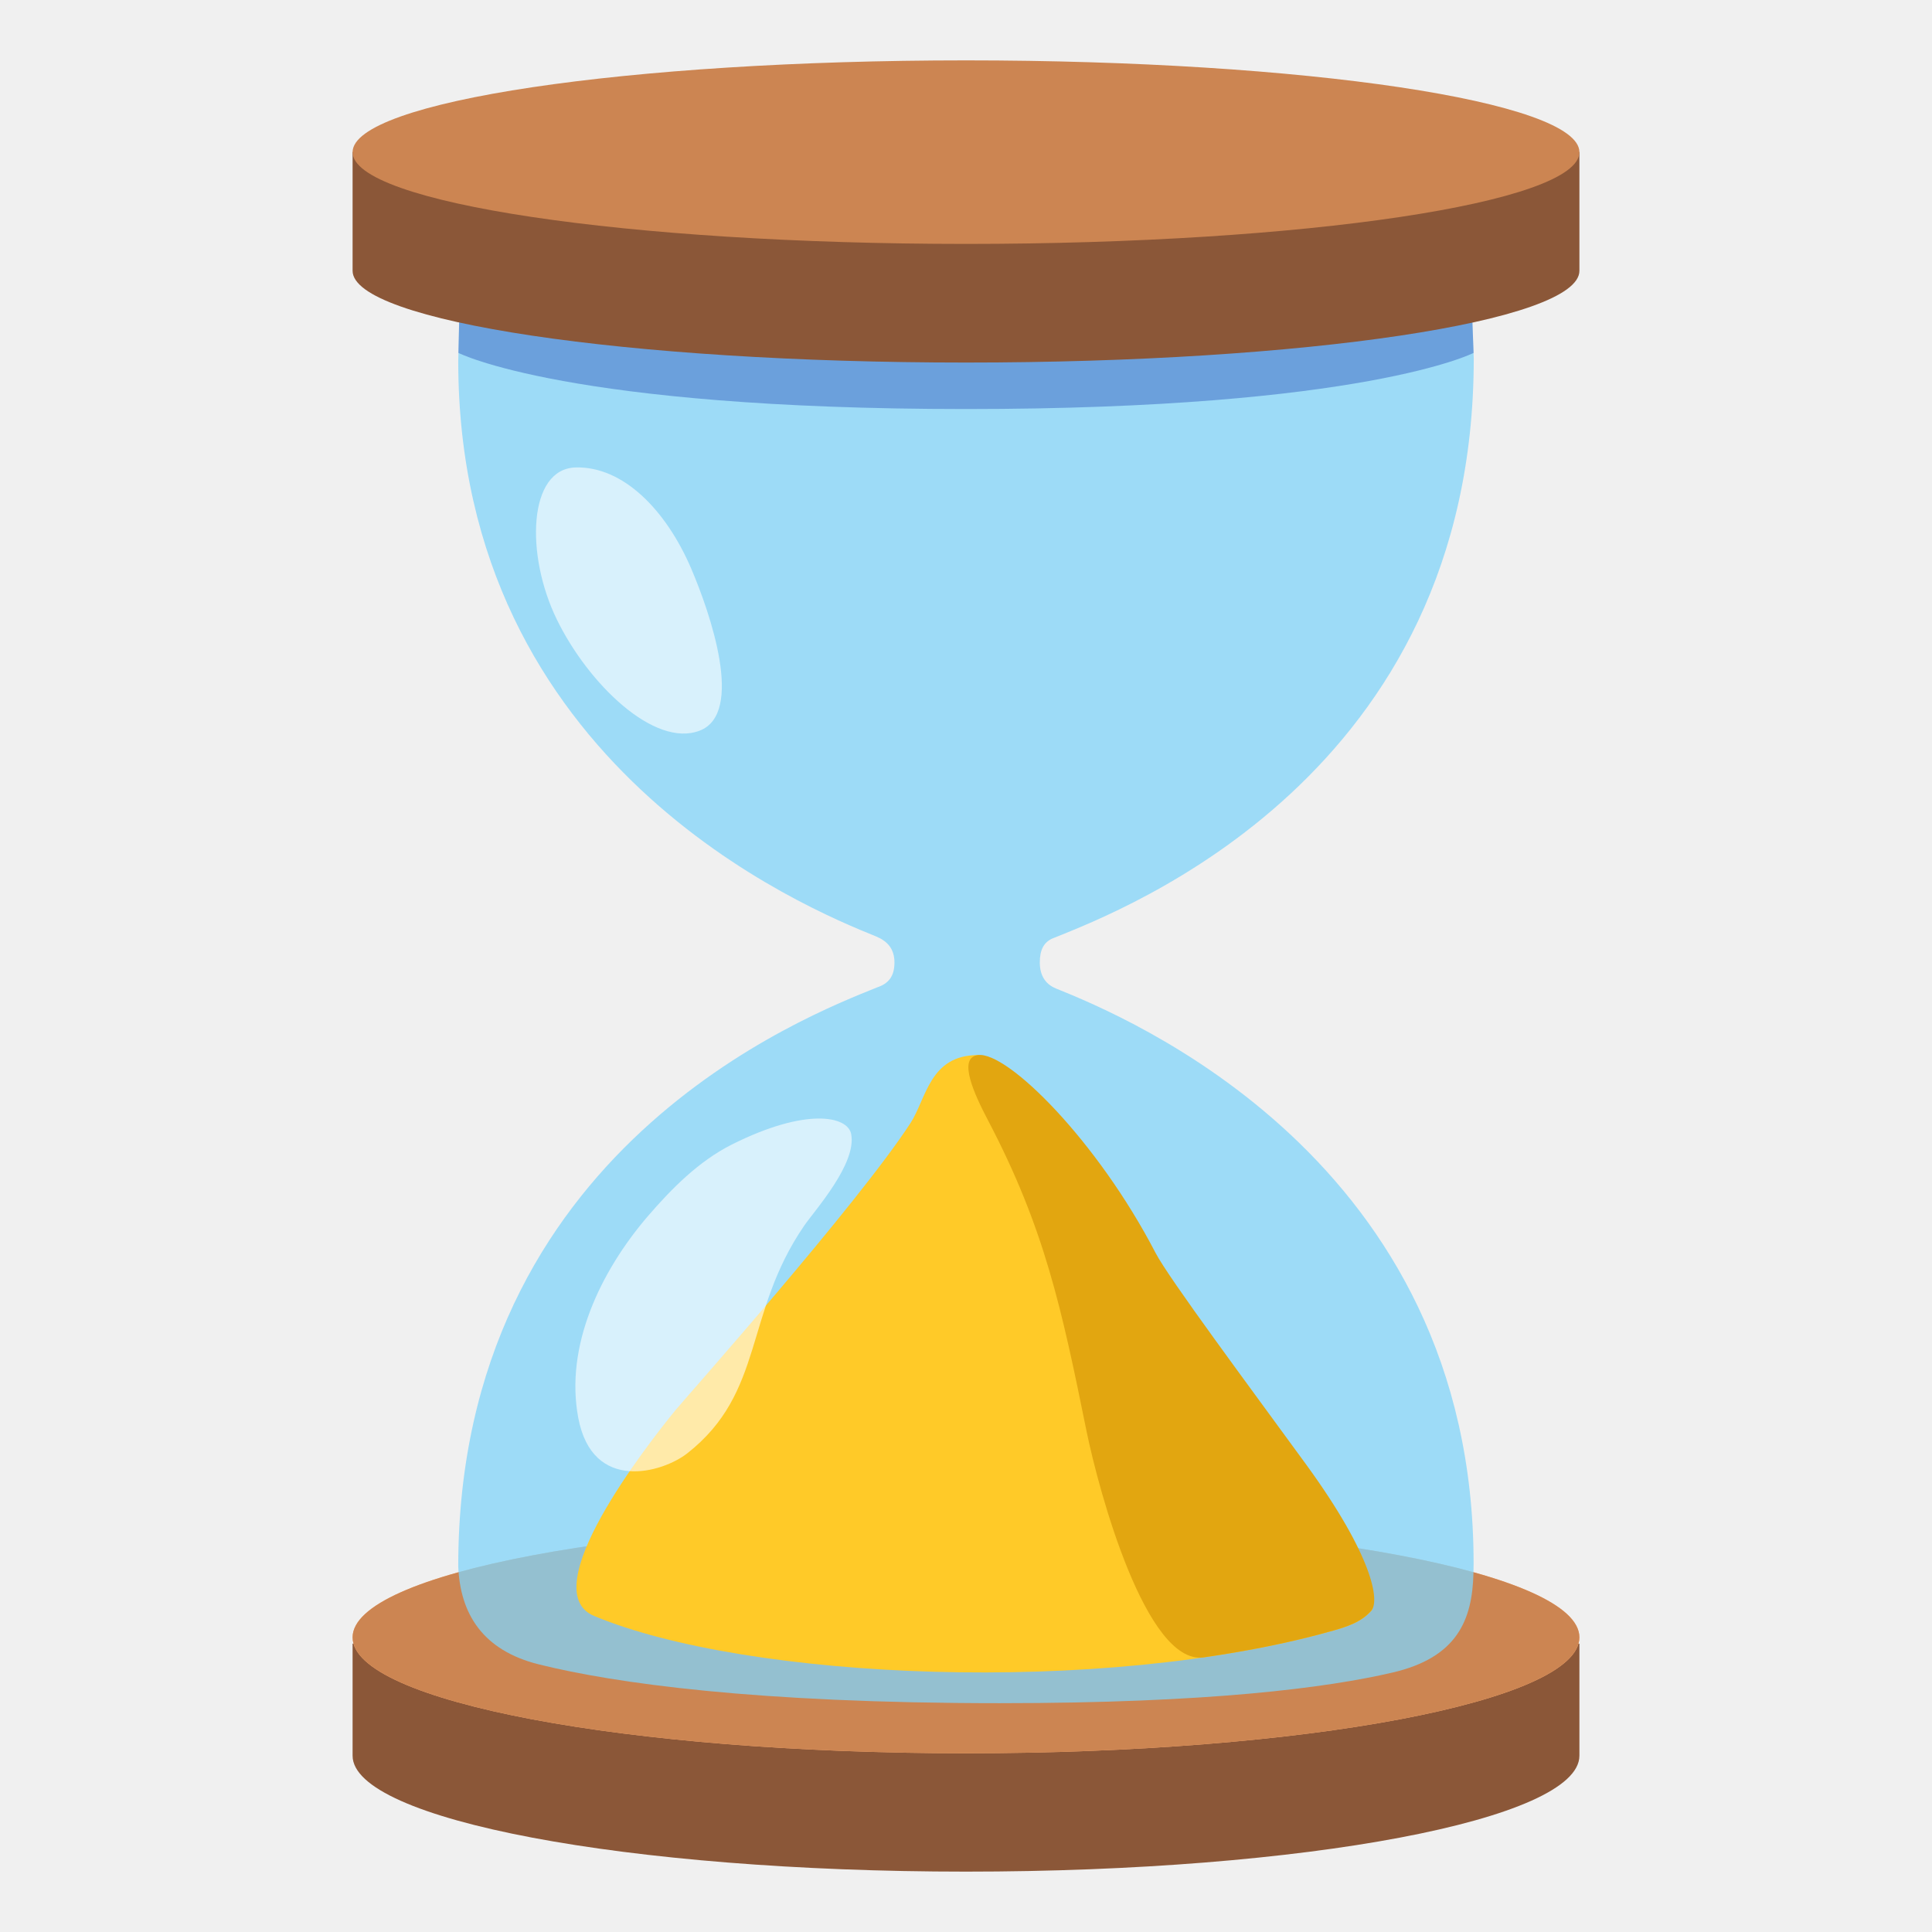
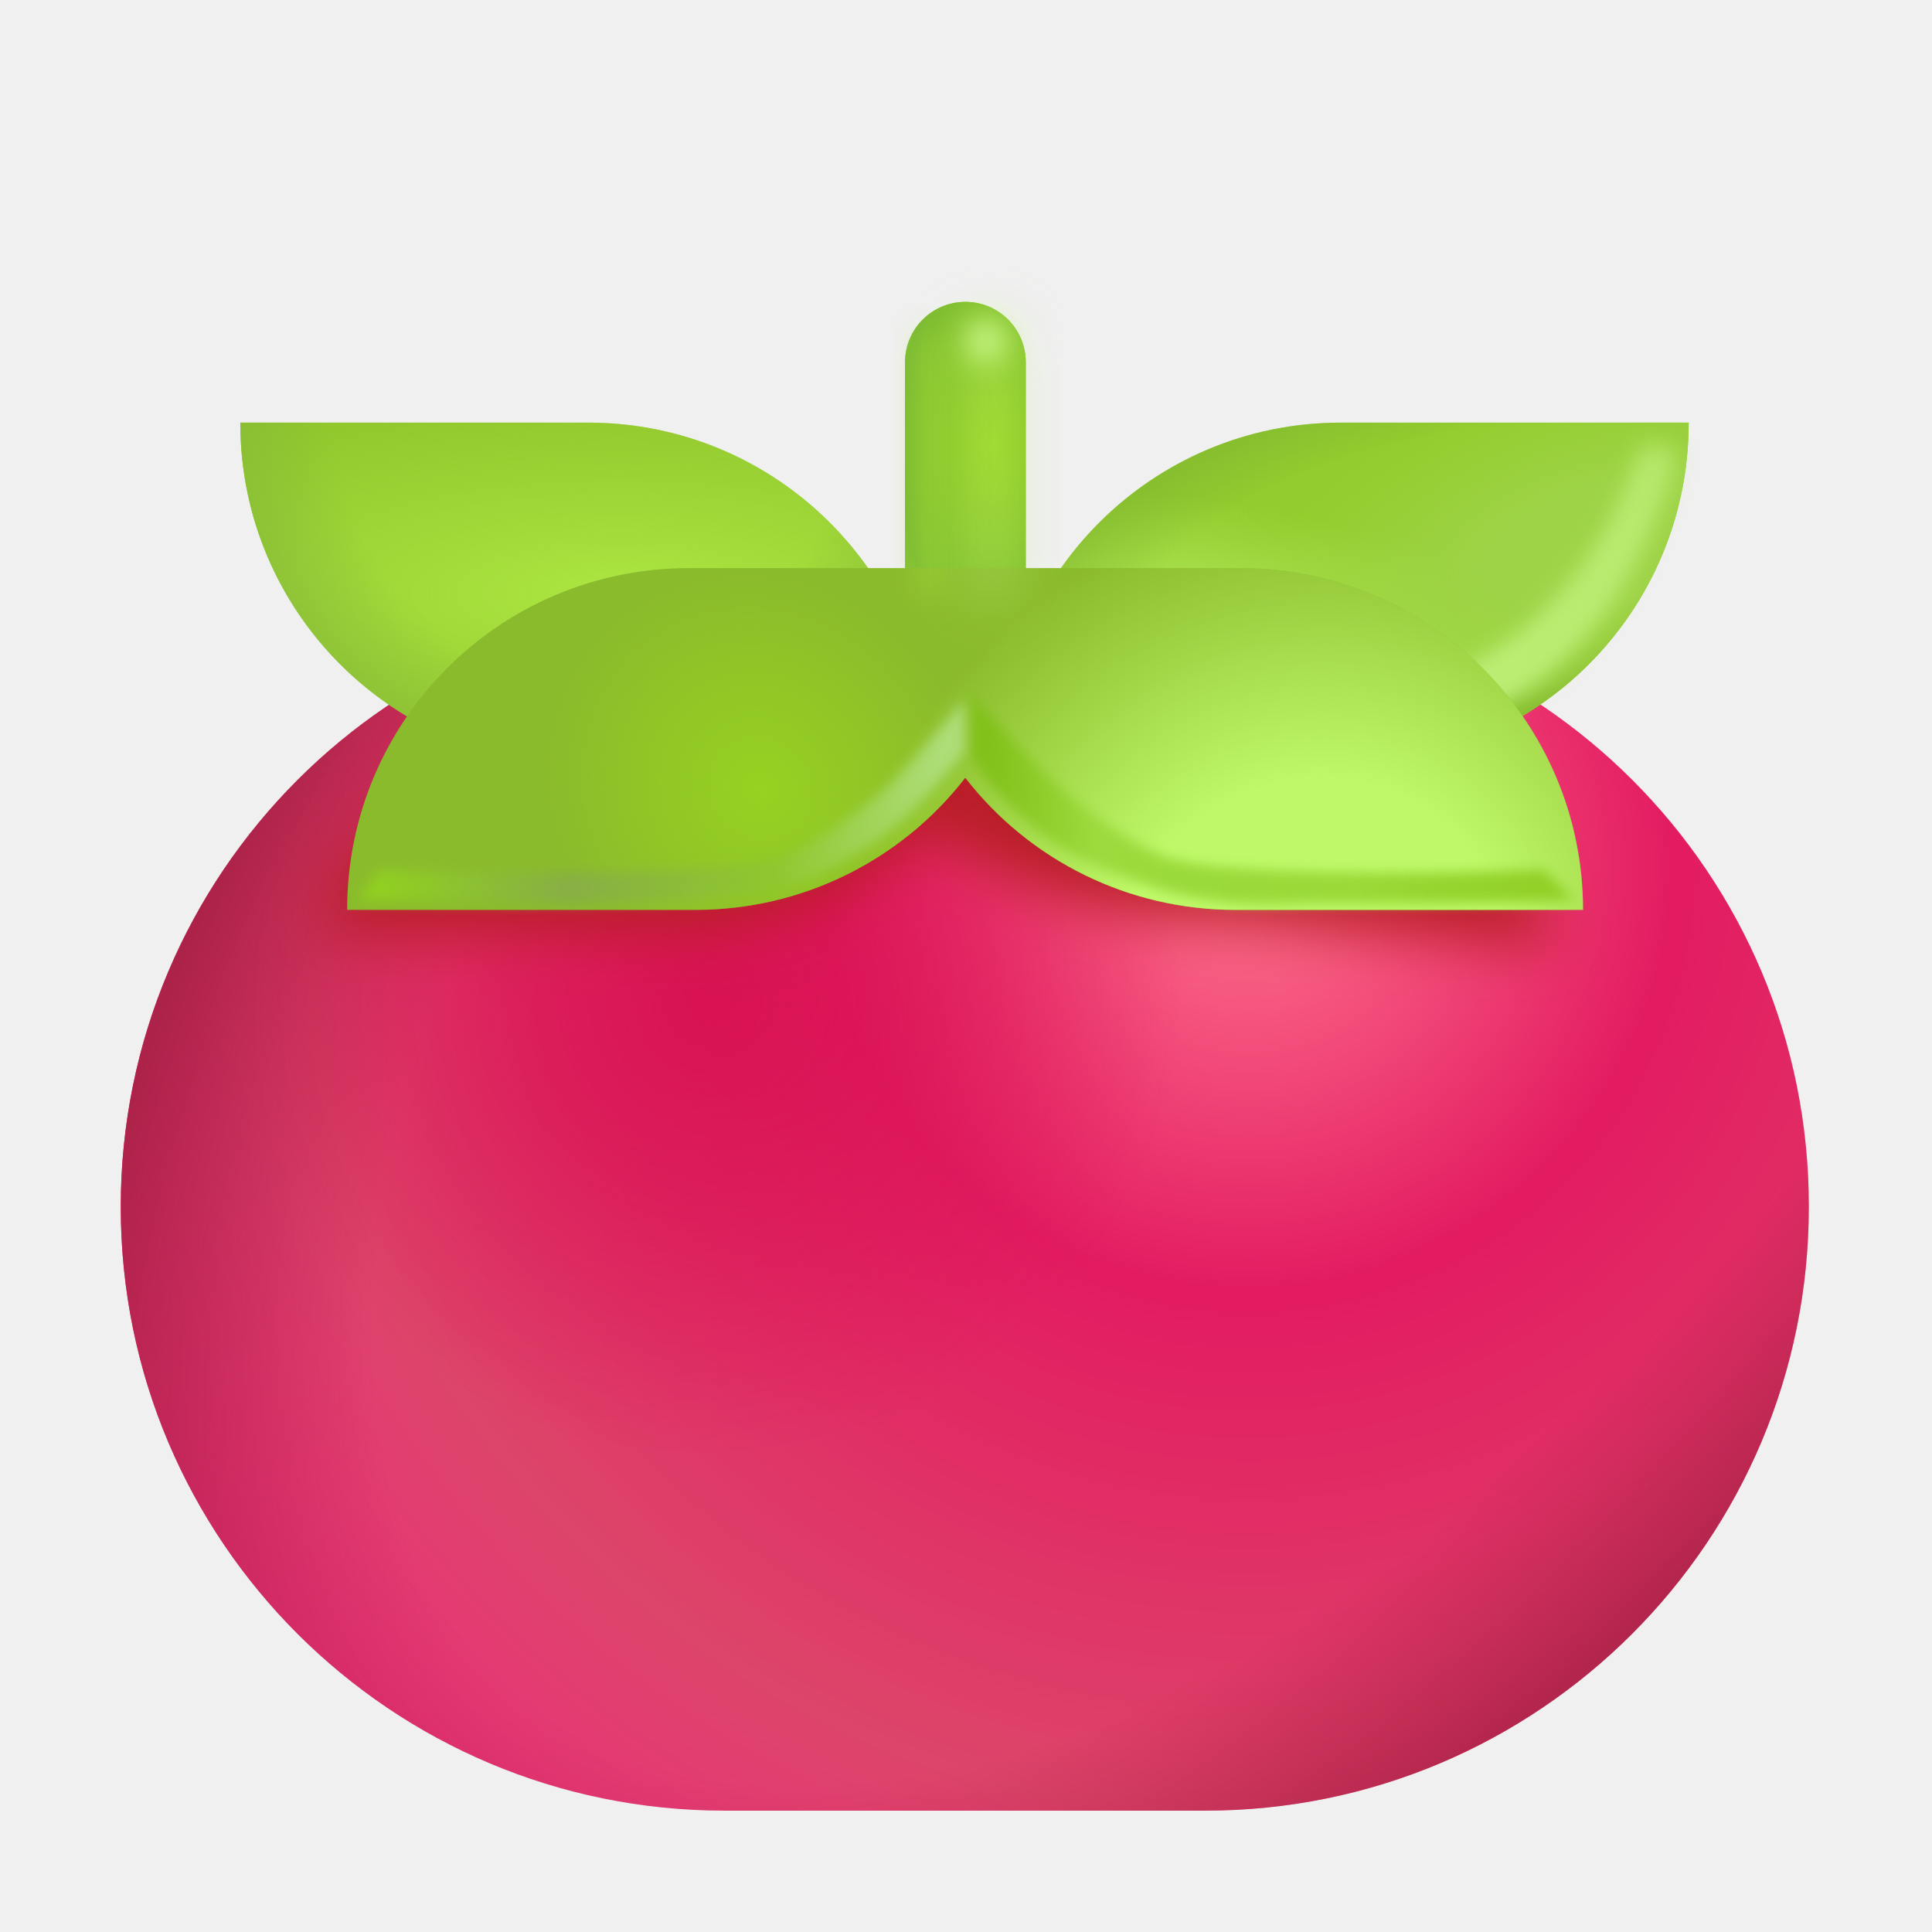
- <svg xmlns="http://www.w3.org/2000/svg" width="128" height="128" viewBox="0 0 128 128">
-   <path fill="#8B5738" d="M23.36 116.32v-7.42c7.4-1.9 67.86 0 81.28 0v7.42c0 4.24-18.2 7.68-40.64 7.68s-40.64-3.44-40.64-7.68z" />
-   <ellipse cx="64" cy="108.48" fill="#FFB17A" rx="40.64" ry="7.68" />
-   <ellipse cx="64" cy="108.48" fill="#CC8552" rx="40.64" ry="7.68" />
-   <path fill="#81D4FA" d="M69.96 65.49c-.75-.31-1.07-.92-1.07-1.73c0-.81.25-1.39.98-1.64c4.61-1.86 27.77-10.73 27.77-38.36l-.18-4.82l-66.98-.08l-.12 5.07c0 26.79 23.08 36.25 27.68 38.11c.75.31 1.22.82 1.22 1.73s-.39 1.39-1.13 1.64c-4.61 1.86-27.77 10.73-27.77 38.36c.12 3.12 1.6 5.57 5.34 6.5c5.03 1.25 14.38 2.57 30.53 2.57c13.91 0 21.7-1.02 26.03-2.03c4.25-.99 5.29-3.44 5.36-6.6l.01-.61c.01-26.79-23.06-36.25-27.67-38.11z" opacity=".75" />
-   <path fill="#1D44B3" d="m97.46 18.94l-66.98-.08l-.11 4.52S37.62 27.1 64 27.1s33.63-3.72 33.63-3.72l-.17-4.44z" opacity=".39" />
-   <path fill="#8B5738" d="M23.36 17.94v-7.87c7.18-.96 70.91 0 81.28 0v7.87c0 3.36-18.2 6.08-40.64 6.08s-40.64-2.72-40.64-6.08z" />
-   <ellipse cx="64" cy="10.08" fill="#CC8552" rx="40.64" ry="6.08" />
-   <path fill="#FFCA28" d="M60.32 74.41c1.06-1.64 1.27-4.51 4.48-4.51c1.81 0 28.02 34.52 26.07 36.8c-.65.76-1.61 1.07-2.53 1.33c-15.38 4.34-38.86 3.26-48.98-.97c-4.03-1.68 3.51-11.33 5.39-13.63c.66-.8 12.06-13.62 15.57-19.02z" />
-   <path fill="#E2A610" d="M65.45 74.21c3.76 7.16 4.89 12.49 6.53 20.58c.84 4.11 3.96 15.49 7.74 15.02c3.04-.44 5.95-1.02 8.61-1.78c.92-.26 1.88-.57 2.53-1.33c.55-.65.1-3.59-4.3-9.64c-3.77-5.17-9.14-12.39-10-14.05c-3.86-7.44-9.81-13.35-11.76-13.11c-1.39.16-.22 2.65.65 4.31z" />
-   <path fill="#FFF" d="M42.9 80.6c-3.13 3.66-5.48 8.58-4.59 13.33c.94 5.01 5.6 3.63 7.22 2.36c5.16-4.05 3.75-9.24 7.74-15.07c.68-1 3.52-4.13 3.12-6.1c-.24-1.17-2.96-1.77-7.91.71c-2.18 1.1-3.97 2.9-5.58 4.77zm2.89-42.94c1.26 2.94 3.56 9.61.56 10.75c-3 1.15-7.39-3.11-9.47-7.39s-1.89-9.96 1.25-10.05c3.14-.09 5.99 2.8 7.66 6.69z" opacity=".6" />
+ <svg xmlns="http://www.w3.org/2000/svg" width="32" height="32" viewBox="0 0 32 32">
+   <g fill="none">
+     <path stroke="#8ECB1F" stroke-linecap="round" stroke-linejoin="round" stroke-miterlimit="10" stroke-width="2" d="M15.99 10.42V6" />
+     <path stroke="url(#f2385id0)" stroke-linecap="round" stroke-linejoin="round" stroke-miterlimit="10" stroke-width="2" d="M15.99 10.42V6" />
+     <path fill="url(#f2385id1)" d="M19.97 9.99H12c-5.53 0-10 4.48-10 10c0 5.53 4.48 10 10 10h7.96c5.53 0 10-4.48 10-10c.01-5.52-4.47-10-9.99-10Z" />
+     <path fill="url(#f2385id2)" d="M19.97 9.99H12c-5.53 0-10 4.48-10 10c0 5.53 4.48 10 10 10h7.96c5.53 0 10-4.48 10-10c.01-5.52-4.47-10-9.99-10Z" />
+     <path fill="url(#f2385id3)" d="M19.97 9.99H12c-5.53 0-10 4.48-10 10c0 5.53 4.48 10 10 10h7.96c5.53 0 10-4.48 10-10c.01-5.52-4.47-10-9.99-10Z" />
+     <path fill="#93CC2E" d="M22.21 7h5.76c0 3.13-2.53 5.66-5.66 5.66h-5.76c0-3.13 2.53-5.66 5.66-5.66Z" />
+     <path fill="url(#f2385id4)" d="M22.21 7h5.76c0 3.13-2.53 5.66-5.66 5.66h-5.76c0-3.13 2.53-5.66 5.66-5.66Z" />
+     <path fill="url(#f2385id5)" d="M22.21 7h5.76c0 3.13-2.53 5.66-5.66 5.66h-5.76c0-3.13 2.53-5.66 5.66-5.66Z" />
+     <path fill="url(#f2385id6)" d="M22.21 7h5.76c0 3.13-2.53 5.66-5.66 5.66h-5.76c0-3.13 2.53-5.66 5.66-5.66Z" />
+     <g filter="url(#f2385idb)">
+       <path stroke="url(#f2385idj)" stroke-width=".5" d="M27.547 7.375c-.198.75-.985 3.625-3.485 4.313" />
+     </g>
+     <g filter="url(#f2385idc)">
+       <path stroke="url(#f2385idk)" stroke-width=".5" d="M27.406 7.5c-.198.75-1.281 3.375-3.781 4.063" />
+     </g>
+     <path fill="#85BA1F" d="M9.64 12.66h5.76C15.4 9.53 12.87 7 9.74 7H3.98c0 3.13 2.53 5.66 5.66 5.66Z" />
+     <path fill="url(#f2385id7)" d="M9.64 12.66h5.76C15.4 9.53 12.87 7 9.74 7H3.98c0 3.13 2.53 5.66 5.66 5.66Z" />
+     <path fill="url(#f2385id8)" d="M9.64 12.66h5.76C15.4 9.53 12.87 7 9.74 7H3.98c0 3.13 2.53 5.66 5.66 5.66Z" />
+     <g fill-rule="evenodd" clip-rule="evenodd" filter="url(#f2385idd)">
+       <path fill="#96CB36" d="M5.344 15.406h5.743c1.704 0 3.234-.747 4.267-1.672c1.016.705 2.71 1.454 4.631 1.454l5.734.468c0-1.514-2.529-2.996-5.634-2.996H16.28c.28-.442.433-.877.43-1.254l-5.733 1.254c-3.115 0-5.633 1.228-5.633 2.746Z" />
+       <path fill="#B81D25" d="M5.344 15.406h5.743c1.704 0 3.234-.747 4.267-1.672c1.016.705 2.71 1.454 4.631 1.454l5.734.468c0-1.514-2.529-2.996-5.634-2.996H16.28c.28-.442.433-.877.43-1.254l-5.733 1.254c-3.115 0-5.633 1.228-5.633 2.746Z" />
+     </g>
+     <path fill="#80AF1F" fill-rule="evenodd" d="M5.75 15.07h5.77a5.646 5.646 0 0 0 4.468-2.188a5.648 5.648 0 0 0 4.472 2.188h5.76c0-3.12-2.54-5.66-5.66-5.66h-9.15c-3.13 0-5.66 2.53-5.66 5.66Z" clip-rule="evenodd" />
+     <path fill="url(#f2385id9)" fill-rule="evenodd" d="M5.75 15.07h5.77a5.646 5.646 0 0 0 4.468-2.188a5.648 5.648 0 0 0 4.472 2.188h5.76c0-3.12-2.54-5.66-5.66-5.66h-9.15c-3.13 0-5.66 2.53-5.66 5.66Z" clip-rule="evenodd" />
+     <path fill="url(#f2385ida)" fill-rule="evenodd" d="M5.75 15.07h5.77a5.646 5.646 0 0 0 4.468-2.188a5.648 5.648 0 0 0 4.472 2.188h5.76c0-3.12-2.54-5.66-5.66-5.66h-9.15c-3.13 0-5.66 2.53-5.66 5.66Z" clip-rule="evenodd" />
+     <g filter="url(#f2385ide)">
+       <path stroke="#BFF079" stroke-linecap="round" stroke-width=".3" d="M16.406 5.625v4.156" />
+     </g>
+     <g filter="url(#f2385idf)">
+       <path stroke="#A2DA38" stroke-linecap="round" stroke-width=".2" d="M15.4 5.625v4.156" />
+     </g>
+     <g filter="url(#f2385idg)">
+       <ellipse cx="16.33" cy="5.647" fill="#CEFB8E" rx=".33" ry=".353" />
+     </g>
+     <g fill-rule="evenodd" clip-rule="evenodd" filter="url(#f2385idh)">
+       <path fill="url(#f2385idl)" d="M17.281 13.828c-.535-.431-1.015-.937-1.234-1.375v-.984c.264.279 1.228 1.363 1.745 1.78c.521.42 1.077.792 1.535.952c.216.076.617.137 1.153.18c.526.041 1.158.064 1.819.075c1.321.02 2.371-.013 3.28-.05l.483.5a75.26 75.26 0 0 1-3.77.05c-.667-.01-1.27.043-1.812 0c-.534-.043-1.055-.153-1.34-.253c-.542-.19-1.323-.443-1.859-.875Z" />
+       <path fill="url(#f2385idm)" d="M17.281 13.828c-.535-.431-1.015-.937-1.234-1.375v-.984c.264.279 1.228 1.363 1.745 1.78c.521.42 1.077.792 1.535.952c.216.076.617.137 1.153.18c.526.041 1.158.064 1.819.075c1.321.02 2.371-.013 3.28-.05l.483.5a75.26 75.26 0 0 1-3.77.05c-.667-.01-1.27.043-1.812 0c-.534-.043-1.055-.153-1.34-.253c-.542-.19-1.323-.443-1.859-.875Z" />
+     </g>
+     <g filter="url(#f2385idi)">
+       <path fill="url(#f2385idn)" fill-rule="evenodd" d="M14.766 13.734c.535-.431.936-.987 1.214-1.281v-.86c-.264.28-1.015 1.24-1.532 1.655c-.521.42-1.077.793-1.535.954c-.216.075-.617.136-1.153.178c-.526.042-1.158.065-1.819.075a71.496 71.496 0 0 1-3.654-.049l-.365.5c.915.037 2.694.07 4.027.05c.666-.01 1.31-.034 1.851-.077c.534-.043.994-.106 1.278-.205a5.86 5.86 0 0 0 1.688-.94Z" clip-rule="evenodd" />
+     </g>
+     <defs>
+       <radialGradient id="f2385id0" cx="0" cy="0" r="1" gradientTransform="matrix(0 5.78125 -2.62442 0 16.438 7.375)" gradientUnits="userSpaceOnUse">
+         <stop stop-color="#98D31D" />
+         <stop offset=".582" stop-color="#7BB933" />
+         <stop offset="1" stop-color="#9DD538" stop-opacity="0" />
+       </radialGradient>
+       <radialGradient id="f2385id1" cx="0" cy="0" r="1" gradientTransform="rotate(137.703 7.532 11.177) scale(20.6174)" gradientUnits="userSpaceOnUse">
+         <stop stop-color="#FF738E" />
+         <stop offset=".34" stop-color="#E31B61" />
+         <stop offset=".756" stop-color="#DD456A" />
+         <stop offset="1" stop-color="#EB307B" />
+       </radialGradient>
+       <radialGradient id="f2385id2" cx="0" cy="0" r="1" gradientTransform="rotate(130.885 6.903 11.843) scale(24.6355 14.1886)" gradientUnits="userSpaceOnUse">
+         <stop stop-color="#B91B46" stop-opacity="0" />
+         <stop offset=".733" stop-color="#B31E47" stop-opacity="0" />
+         <stop offset="1" stop-color="#AC2248" />
+       </radialGradient>
+       <radialGradient id="f2385id3" cx="0" cy="0" r="1" gradientTransform="rotate(67.051 -6.593 17.196) scale(7.53378 7.7933)" gradientUnits="userSpaceOnUse">
+         <stop stop-color="#D91253" />
+         <stop offset="1" stop-color="#D81254" stop-opacity="0" />
+       </radialGradient>
+       <radialGradient id="f2385id4" cx="0" cy="0" r="1" gradientTransform="matrix(11.06253 1.4725 -.40707 3.05823 18.688 11.188)" gradientUnits="userSpaceOnUse">
+         <stop stop-color="#BFF96A" />
+         <stop offset="1" stop-color="#BCF56A" stop-opacity="0" />
+       </radialGradient>
+       <radialGradient id="f2385id5" cx="0" cy="0" r="1" gradientTransform="matrix(-7.5 1.87497 -.7347 -2.93888 23.5 9.063)" gradientUnits="userSpaceOnUse">
+         <stop stop-color="#81B335" stop-opacity="0" />
+         <stop offset=".574" stop-color="#82B632" stop-opacity="0" />
+         <stop offset="1" stop-color="#83BA2D" />
+       </radialGradient>
+       <radialGradient id="f2385id6" cx="0" cy="0" r="1" gradientTransform="matrix(-5.875 1.62498 -.76158 -2.75345 26.563 9)" gradientUnits="userSpaceOnUse">
+         <stop offset=".34" stop-color="#9ED347" />
+         <stop offset="1" stop-color="#9DD43E" stop-opacity="0" />
+       </radialGradient>
+       <radialGradient id="f2385id7" cx="0" cy="0" r="1" gradientTransform="matrix(0 -6.955 21.6683 0 10.25 9.83)" gradientUnits="userSpaceOnUse">
+         <stop stop-color="#ADE742" />
+         <stop offset=".82" stop-color="#9BD03C" stop-opacity="0" />
+       </radialGradient>
+       <radialGradient id="f2385id8" cx="0" cy="0" r="1" gradientTransform="matrix(2.99752 6.6875 -6.31377 2.83 9.69 7)" gradientUnits="userSpaceOnUse">
+         <stop stop-color="#84B72D" stop-opacity="0" />
+         <stop offset=".597" stop-color="#86B837" stop-opacity="0" />
+         <stop offset="1" stop-color="#87B93B" />
+       </radialGradient>
+       <radialGradient id="f2385id9" cx="0" cy="0" r="1" gradientTransform="rotate(-56.348 26.03 -12.15) scale(13.1395 12.6753)" gradientUnits="userSpaceOnUse">
+         <stop offset=".252" stop-color="#BFF96A" />
+         <stop offset=".613" stop-color="#BDF66A" stop-opacity=".17" />
+       </radialGradient>
+       <radialGradient id="f2385ida" cx="0" cy="0" r="1" gradientTransform="matrix(2.53124 2.75 -2.55833 2.3548 12.593 13.063)" gradientUnits="userSpaceOnUse">
+         <stop stop-color="#97D121" />
+         <stop offset="1" stop-color="#98D120" stop-opacity="0" />
+       </radialGradient>
+       <filter id="f2385idb" width="4.592" height="5.417" x="23.596" y="6.911" color-interpolation-filters="sRGB" filterUnits="userSpaceOnUse">
+         <feFlood flood-opacity="0" result="BackgroundImageFix" />
+         <feBlend in="SourceGraphic" in2="BackgroundImageFix" result="shape" />
+         <feGaussianBlur result="effect1_foregroundBlur_18_27554" stdDeviation=".2" />
+       </filter>
+       <filter id="f2385idc" width="4.889" height="5.167" x="23.159" y="7.036" color-interpolation-filters="sRGB" filterUnits="userSpaceOnUse">
+         <feFlood flood-opacity="0" result="BackgroundImageFix" />
+         <feBlend in="SourceGraphic" in2="BackgroundImageFix" result="shape" />
+         <feGaussianBlur result="effect1_foregroundBlur_18_27554" stdDeviation=".2" />
+       </filter>
+       <filter id="f2385idd" width="22.375" height="6.25" x="4.344" y="10.406" color-interpolation-filters="sRGB" filterUnits="userSpaceOnUse">
+         <feFlood flood-opacity="0" result="BackgroundImageFix" />
+         <feBlend in="SourceGraphic" in2="BackgroundImageFix" result="shape" />
+         <feGaussianBlur result="effect1_foregroundBlur_18_27554" stdDeviation=".5" />
+       </filter>
+       <filter id="f2385ide" width="2.3" height="6.456" x="15.256" y="4.475" color-interpolation-filters="sRGB" filterUnits="userSpaceOnUse">
+         <feFlood flood-opacity="0" result="BackgroundImageFix" />
+         <feBlend in="SourceGraphic" in2="BackgroundImageFix" result="shape" />
+         <feGaussianBlur result="effect1_foregroundBlur_18_27554" stdDeviation=".5" />
+       </filter>
+       <filter id="f2385idf" width="1.2" height="5.356" x="14.8" y="5.025" color-interpolation-filters="sRGB" filterUnits="userSpaceOnUse">
+         <feFlood flood-opacity="0" result="BackgroundImageFix" />
+         <feBlend in="SourceGraphic" in2="BackgroundImageFix" result="shape" />
+         <feGaussianBlur result="effect1_foregroundBlur_18_27554" stdDeviation=".25" />
+       </filter>
+       <filter id="f2385idg" width="1.66" height="1.705" x="15.5" y="4.795" color-interpolation-filters="sRGB" filterUnits="userSpaceOnUse">
+         <feFlood flood-opacity="0" result="BackgroundImageFix" />
+         <feBlend in="SourceGraphic" in2="BackgroundImageFix" result="shape" />
+         <feGaussianBlur result="effect1_foregroundBlur_18_27554" stdDeviation=".25" />
+       </filter>
+       <filter id="f2385idh" width="10.416" height="3.904" x="15.847" y="11.269" color-interpolation-filters="sRGB" filterUnits="userSpaceOnUse">
+         <feFlood flood-opacity="0" result="BackgroundImageFix" />
+         <feBlend in="SourceGraphic" in2="BackgroundImageFix" result="shape" />
+         <feGaussianBlur result="effect1_foregroundBlur_18_27554" stdDeviation=".1" />
+       </filter>
+       <filter id="f2385idi" width="10.458" height="3.768" x="5.722" y="11.394" color-interpolation-filters="sRGB" filterUnits="userSpaceOnUse">
+         <feFlood flood-opacity="0" result="BackgroundImageFix" />
+         <feBlend in="SourceGraphic" in2="BackgroundImageFix" result="shape" />
+         <feGaussianBlur result="effect1_foregroundBlur_18_27554" stdDeviation=".1" />
+       </filter>
+       <linearGradient id="f2385idj" x1="24.689" x2="30.125" y1="10.719" y2="3.063" gradientUnits="userSpaceOnUse">
+         <stop stop-color="#BFF079" />
+         <stop offset="1" stop-color="#BFF079" stop-opacity="0" />
+       </linearGradient>
+       <linearGradient id="f2385idk" x1="24.408" x2="29.844" y1="10.598" y2="2.941" gradientUnits="userSpaceOnUse">
+         <stop stop-color="#BFF079" />
+         <stop offset="1" stop-color="#BFF079" stop-opacity="0" />
+       </linearGradient>
+       <linearGradient id="f2385idl" x1="16.705" x2="17.889" y1="14.126" y2="11.045" gradientUnits="userSpaceOnUse">
+         <stop stop-color="#84C21C" />
+         <stop offset=".304" stop-color="#9BDA3B" />
+         <stop offset=".667" stop-color="#95D432" />
+         <stop offset="1" stop-color="#91CF21" />
+       </linearGradient>
+       <linearGradient id="f2385idm" x1="16.406" x2="25.906" y1="14.126" y2="14.126" gradientUnits="userSpaceOnUse">
+         <stop stop-color="#82C11A" />
+         <stop offset=".181" stop-color="#9CDA3D" />
+         <stop offset=".628" stop-color="#9AD938" />
+         <stop offset="1" stop-color="#91CF25" />
+       </linearGradient>
+       <linearGradient id="f2385idn" x1="15.625" x2="6.334" y1="14.126" y2="14.126" gradientUnits="userSpaceOnUse">
+         <stop stop-color="#AEDD79" />
+         <stop offset=".304" stop-color="#90C72E" />
+         <stop offset=".667" stop-color="#87AF45" />
+         <stop offset="1" stop-color="#91CF21" />
+       </linearGradient>
+     </defs>
+   </g>
</svg>
